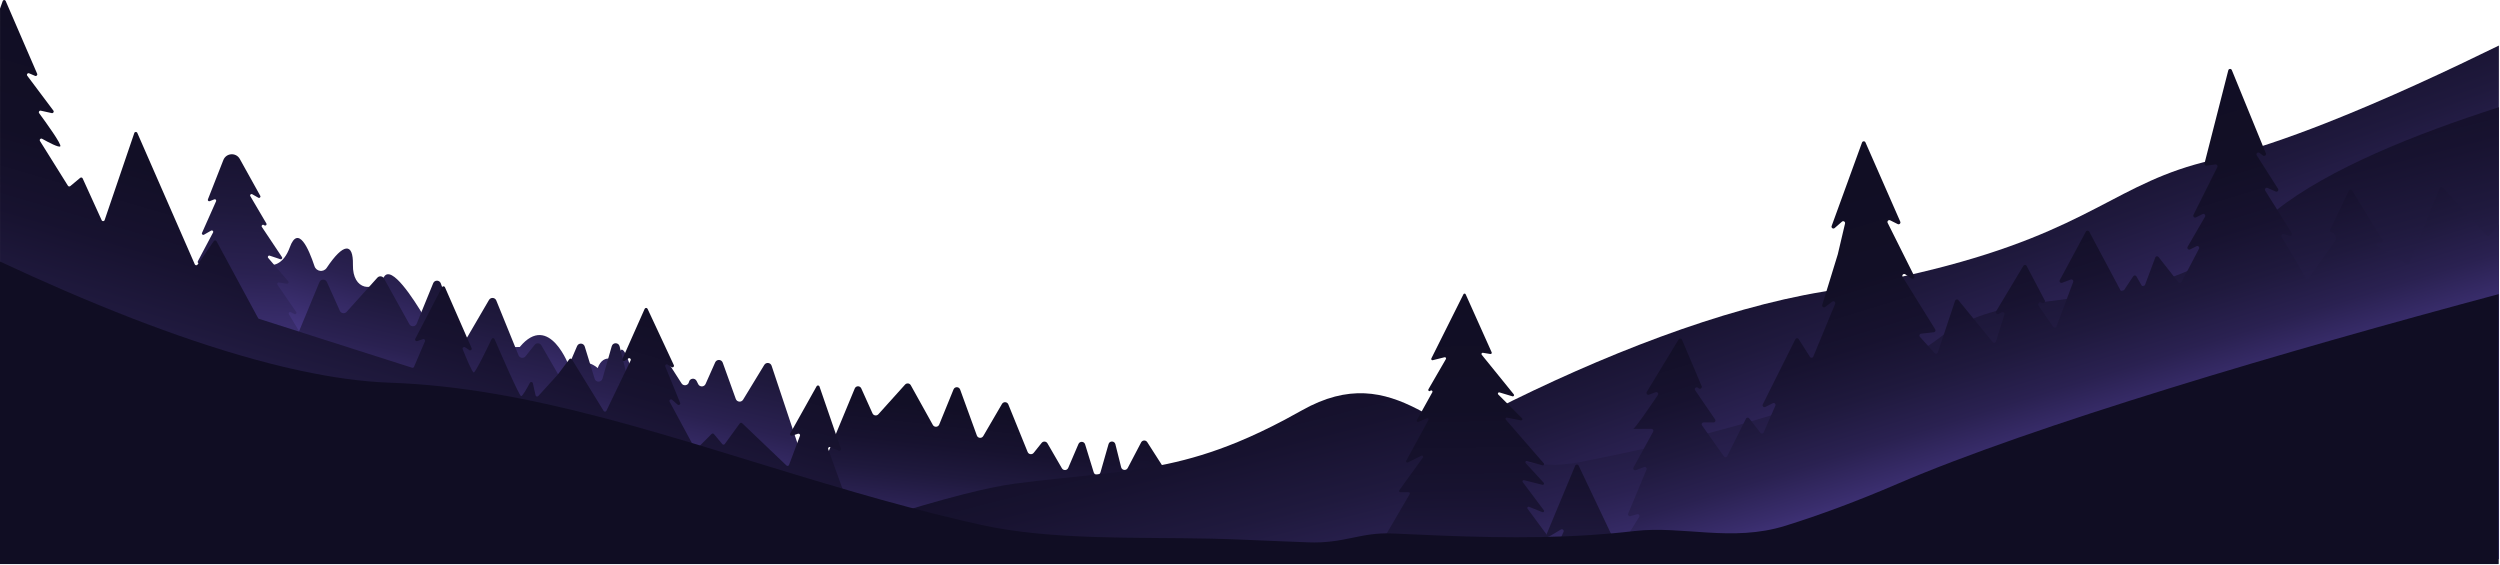
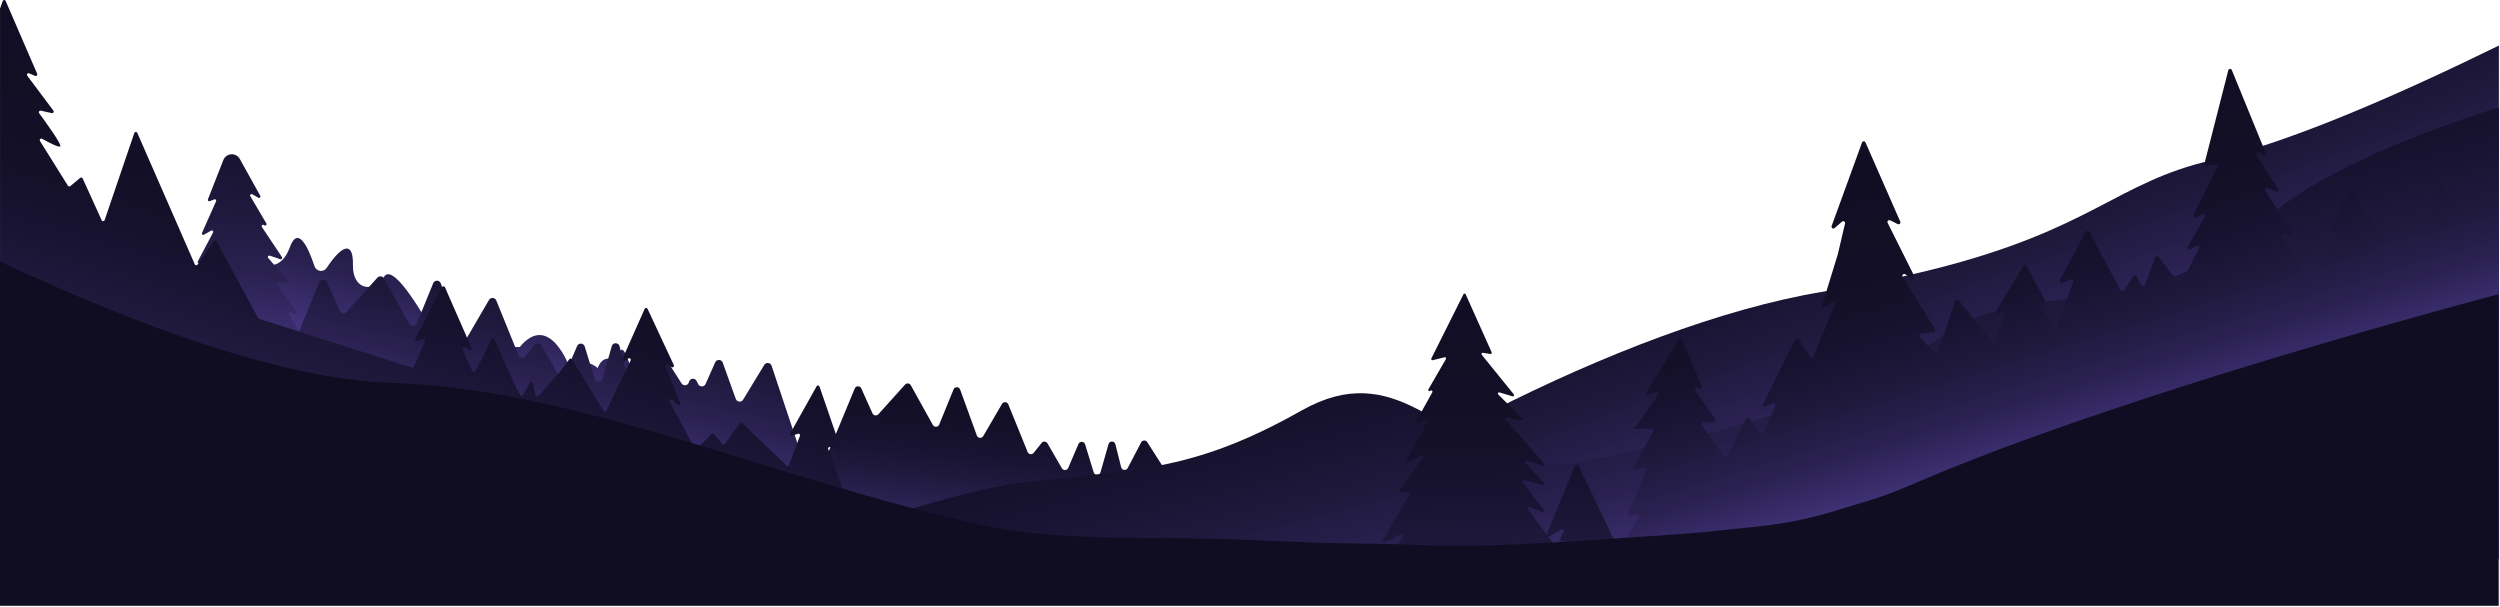
- <svg xmlns="http://www.w3.org/2000/svg" width="1921" height="434" viewBox="0 0 1921 434" fill="none">
+ <svg xmlns="http://www.w3.org/2000/svg" width="1921" height="466" viewBox="0 0 1921 466" fill="none">
  <path d="M485.631 285.728C481.241 270.528 476.561 260.458 474.751 277.818C474.751 277.818 463.911 270.038 459.251 282.858C459.251 282.858 450.231 273.598 437.681 282.278C437.681 282.278 422.211 239.078 399.371 266.648L384.391 266.758C384.391 266.758 378.111 231.168 369.641 248.588C361.171 266.008 357.711 267.308 353.801 256.928C350.631 248.508 345.641 236.628 338.111 245.098C334.811 248.818 328.861 248.298 326.331 244.028C317.321 228.818 300.851 203.688 295.191 212.568C287.241 225.048 270.781 223.338 271.191 203.418C271.541 186.098 263.741 186.788 251.031 205.818C248.591 209.468 243.051 208.718 241.671 204.558C237.211 191.138 229.081 172.418 222.671 190.058C213.351 215.708 189.861 201.618 185.671 177.898C181.481 154.168 177.511 160.408 159.101 193.438C140.691 226.468 114.781 283.668 114.781 283.668L464.281 346.618C483.551 332.878 492.201 308.478 485.631 285.748V285.728Z" fill="url(#paint0_linear_12571_615)" />
  <path d="M144.06 241.948C143.27 241.768 142.95 240.818 143.48 240.198C147.94 235.048 163.6 216.948 162.17 218.378C161.03 219.518 155.2 222.218 151.66 223.798C150.74 224.208 149.81 223.238 150.26 222.328L160.85 201.148C161.3 200.248 160.38 199.278 159.46 199.678L153.38 202.278C152.45 202.678 151.53 201.678 152 200.788L163.73 178.638C164.23 177.688 163.18 176.668 162.24 177.198L156.73 180.348C155.83 180.868 154.79 179.928 155.21 178.978L166.04 154.618C166.43 153.738 165.55 152.818 164.66 153.178L161.16 154.578C160.28 154.928 159.41 154.058 159.76 153.188L171.63 122.968C173.79 117.468 181.38 116.968 184.25 122.128L200 150.478C200.53 151.428 199.47 152.478 198.52 151.938L193.8 149.238C192.84 148.688 191.78 149.768 192.34 150.718L204.69 171.708C205.26 172.668 204.16 173.748 203.21 173.178L202.67 172.858C201.68 172.268 200.58 173.428 201.22 174.378L216.68 197.568C217.25 198.418 216.42 199.508 215.44 199.188L207.22 196.448C206.18 196.098 205.35 197.338 206.06 198.168L221.52 216.208C222.17 216.958 221.53 218.118 220.55 217.978L214.23 217.078C213.3 216.948 212.66 217.978 213.19 218.758L227.63 239.768C228.26 240.688 227.26 241.838 226.26 241.338L223.38 239.898C222.42 239.418 221.42 240.488 221.97 241.418L233.65 260.888C234.14 261.708 233.41 262.708 232.48 262.488L144.03 241.958L144.06 241.948Z" fill="url(#paint1_linear_12571_615)" />
  <path d="M220.163 277.788L245.453 216.798C246.503 214.268 250.073 214.208 251.193 216.708L261.143 238.828C262.073 240.888 264.813 241.318 266.323 239.638L289.973 213.368C291.413 211.768 293.993 212.068 295.033 213.938L314.553 249.078C315.833 251.378 319.193 251.168 320.183 248.738L332.863 217.618C333.943 214.968 337.723 215.038 338.703 217.728L353.503 258.438C354.413 260.928 357.813 261.238 359.143 258.948L375.743 230.488C377.053 228.248 380.363 228.478 381.343 230.888L398.453 273.008C399.353 275.218 402.303 275.648 403.793 273.788L410.843 264.978C412.213 263.258 414.893 263.458 415.993 265.368L428.773 287.448C430.063 289.678 433.343 289.478 434.353 287.108L443.433 265.928C444.583 263.248 448.443 263.458 449.303 266.238L456.933 291.038C457.853 294.018 462.073 293.968 462.933 290.978L470.063 266.018C470.943 262.938 475.333 263.008 476.103 266.118L481.203 286.528C481.903 289.318 485.673 289.768 487.013 287.218L498.903 264.518C500.013 262.388 503.013 262.258 504.313 264.288L523.703 294.588C525.223 296.958 528.853 296.278 529.403 293.518C529.983 290.598 533.933 290.068 535.273 292.728L536.503 295.188C537.683 297.548 541.083 297.478 542.163 295.058L549.543 278.448C550.693 275.868 554.393 276.008 555.343 278.658L565.383 306.548C566.273 309.018 569.633 309.358 571.003 307.118L587.263 280.408C588.643 278.128 592.063 278.518 592.903 281.048L633.803 403.748C634.553 405.988 632.643 408.218 630.313 407.818L206.993 336.458C205.153 336.148 203.993 334.308 204.503 332.518L220.043 278.138C220.073 278.018 220.113 277.908 220.163 277.798V277.788Z" fill="url(#paint2_linear_12571_615)" />
  <path d="M634.839 351.458L656.799 298.498C657.709 296.298 660.809 296.258 661.789 298.428L670.429 317.628C671.239 319.418 673.609 319.788 674.929 318.328L695.459 295.518C696.709 294.128 698.949 294.388 699.849 296.018L716.799 326.528C717.909 328.518 720.829 328.348 721.689 326.238L732.699 299.218C733.639 296.918 736.919 296.978 737.769 299.318L750.619 334.658C751.409 336.818 754.359 337.088 755.519 335.098L769.929 310.388C771.069 308.438 773.939 308.648 774.789 310.738L789.639 347.308C790.419 349.228 792.979 349.598 794.279 347.978L800.399 340.328C801.589 338.838 803.909 339.008 804.869 340.668L815.969 359.838C817.089 361.768 819.939 361.598 820.819 359.548L828.699 341.158C829.699 338.838 833.049 339.008 833.789 341.428L840.409 362.958C841.209 365.538 844.879 365.508 845.619 362.908L851.809 341.238C852.569 338.568 856.379 338.628 857.059 341.328L861.489 359.048C862.099 361.468 865.369 361.858 866.529 359.648L876.849 339.938C877.819 338.088 880.419 337.978 881.539 339.738L898.369 366.038C899.689 368.098 902.839 367.508 903.319 365.108C903.829 362.568 907.259 362.108 908.409 364.428L909.479 366.568C910.509 368.618 913.459 368.558 914.389 366.458L920.799 352.038C921.789 349.798 925.009 349.918 925.839 352.218L934.559 376.428C935.329 378.578 938.249 378.868 939.439 376.918L953.559 353.728C954.759 351.748 957.729 352.088 958.459 354.278C962.453 366.26 991.759 425.296 990 425H621.24C619.64 424.73 620.789 400.518 621.239 398.968L634.729 351.748C634.759 351.648 634.789 351.548 634.829 351.458H634.839Z" fill="url(#paint3_linear_12571_615)" />
  <path d="M0 425.238L0.02 6.598L2.13 0.688C2.59 -0.252 3.95 -0.222 4.36 0.738L4.72 1.598L6.61 5.938L11 16.078L18.96 34.508L28.56 56.678C29.01 57.708 27.96 58.728 26.95 58.298L22.42 56.348C21.26 55.848 20.2 57.208 20.96 58.218L41.03 84.988C41.71 85.898 40.88 87.158 39.77 86.908L31.33 85.038C30.22 84.788 29.41 86.048 30.07 86.958C35.03 93.708 47.66 111.118 46.32 112.458C45.21 113.568 37.4 109.458 32.37 106.648C31.26 106.018 30.05 107.278 30.73 108.368L52.19 142.708C52.59 143.338 53.45 143.468 54.01 143.008L61.62 136.658C62.25 136.148 63.19 136.358 63.52 137.108L78.13 169.228C78.58 170.238 80.05 170.168 80.4 169.108L103.2 102.218C103.56 101.158 105.04 101.088 105.5 102.118L149.68 203.108C150.06 203.988 151.27 204.098 151.81 203.318L152.52 202.278L164.3 185.248C164.83 184.508 165.95 184.568 166.39 185.368L198.31 244.408C198.46 244.688 198.71 244.888 199.01 244.988L229.66 254.768L230.07 254.898L234.82 256.418L235.43 256.618L316.63 282.548C317.23 282.748 317.87 282.448 318.14 281.868L326.55 262.238C326.96 261.258 326.04 260.248 325.03 260.588L320.58 262.078C319.52 262.428 318.59 261.338 319.09 260.358L321.13 256.418L337.12 225.588L339.68 220.638C339.68 220.638 339.71 220.588 339.73 220.568C340.23 219.728 341.5 219.788 341.9 220.698L342.71 222.568L357.54 256.408L358.81 259.358L362.37 267.468C362.85 268.598 361.58 269.668 360.55 268.988L357.37 266.858C356.36 266.198 355.09 267.208 355.53 268.328C357.98 274.448 362.81 286.198 364.04 286.198C365.4 286.198 374.52 267.348 377.77 260.518C378.22 259.558 379.57 259.588 380 260.548C384.14 270.158 399.01 304.398 400.44 304.398C401.58 304.398 405.11 298.058 407.18 294.158C407.71 293.148 409.2 293.368 409.45 294.468L411.52 303.738C411.74 304.718 412.96 305.048 413.62 304.298L428.55 287.898C428.55 287.898 428.6 287.828 428.62 287.798L428.84 287.518L437.45 276.048C437.88 275.468 438.67 275.398 439.19 275.828C439.31 275.908 439.39 276.008 439.47 276.138L463.83 315.708C464.34 316.538 465.55 316.488 465.98 315.608L480.81 284.808L484.57 276.978C485.12 275.848 483.83 274.748 482.78 275.418L480.12 277.208C479.72 277.468 479.29 277.468 478.93 277.308C478.37 277.048 478.02 276.378 478.32 275.688L478.45 275.388L481.35 268.898V268.878L486.89 256.388L495.36 237.338C495.79 236.378 497.15 236.358 497.59 237.318L506.49 256.378L507.27 258.048L517.76 280.538C518.29 281.668 517 282.768 515.97 282.078L515.57 281.818L513.02 280.118C512.01 279.458 510.74 280.478 511.2 281.608L517.17 296.218L522.6 309.488C523.1 310.698 521.62 311.738 520.65 310.878L516.45 307.188C515.41 306.298 513.9 307.488 514.55 308.698L530.27 337.868L532.37 341.758L533.73 344.288C534.11 345.018 535.09 345.168 535.68 344.568L546.8 333.448C547.3 332.948 548.14 332.988 548.6 333.528L550.69 336.048L553.67 339.618L555.01 341.228C555.52 341.838 556.48 341.808 556.95 341.158L557.84 339.918L563.65 331.938L568.43 325.368C568.88 324.758 569.74 324.688 570.27 325.198L573.91 328.658L575.23 329.928L577.35 331.948L596.74 350.448L597.15 350.848L604.32 357.678C604.95 358.288 606.01 358.058 606.31 357.228L612.66 340.268L614.68 334.908C614.93 334.258 614.6 333.618 614.07 333.368C613.81 333.218 613.47 333.188 613.14 333.298L610.62 334.138L608.67 334.788C607.61 335.148 606.67 334.008 607.21 333.038L609.11 329.648L617.68 314.338L627.48 296.828C627.61 296.568 627.83 296.398 628.06 296.298C628.67 296.038 629.47 296.298 629.71 297.028L630.09 298.158L633.8 308.928L634.96 312.288L635.84 314.838L646.13 344.778C646.48 345.788 645.45 346.718 644.48 346.298L638.04 343.538C637.05 343.128 636.04 344.088 636.4 345.098L650.25 383.588C650.3 383.718 650.38 383.868 650.48 383.988L655.86 390.098L670.65 406.848C671.23 407.506 684.694 425.081 681.5 425.238H0Z" fill="url(#paint4_linear_12571_615)" />
  <path d="M1787.18 94.59C1834.16 76.14 1882.49 53.44 1920.15 35V429.64H1190.15L1189.97 429.91L1189.8 429.64H962.977C964.487 428.44 966.007 427.24 967.567 426.02C970.237 423.93 972.987 421.83 975.847 419.69C980.607 416.09 985.597 412.43 990.777 408.71C995.157 405.59 999.667 402.42 1004.31 399.24C1007.71 396.9 1011.19 394.55 1014.74 392.17C1037.01 377.32 1061.89 361.98 1088.49 346.88C1091.59 345.12 1094.71 343.35 1097.86 341.6C1111.79 333.83 1126.14 326.14 1140.8 318.62C1142.19 317.91 1143.59 317.19 1144.98 316.48C1145.53 316.21 1146.07 315.92 1146.62 315.65C1230.24 273.27 1322.84 236.96 1401.07 224.09C1407.31 223.07 1413.38 222.02 1419.25 220.98C1427.28 219.54 1434.97 218.08 1442.35 216.61C1457.64 213.53 1471.62 210.4 1484.46 207.18C1484.49 207.17 1484.51 207.17 1484.54 207.16C1484.56 207.16 1484.59 207.15 1484.61 207.15C1484.63 207.15 1484.66 207.14 1484.68 207.14C1608.11 176.27 1625.81 140.07 1699.59 123.11C1701.48 122.67 1703.39 122.22 1705.33 121.73H1705.35C1730.29 115.56 1758.49 105.87 1787.19 94.59H1787.18Z" fill="url(#paint5_linear_12571_615)" />
  <path d="M1920.15 82.36V429.54H1190.6L1190.42 429.92L1190.25 429.54H583C633.73 411.78 685.21 394.79 725.72 383.67H725.74C735.72 380.92 745.03 378.56 753.48 376.6H753.5C756.14 375.99 758.69 375.43 761.16 374.91C768.14 373.44 774.4 372.33 779.87 371.62C803.97 368.51 824.7 366.59 843.84 364.47C881.2 360.37 912.54 355.52 951.04 339.65C962.36 334.98 974.29 329.37 987.19 322.54C991.45 320.29 995.82 317.89 1000.3 315.36C1036.48 294.91 1063.38 301.13 1089 314.27C1090.36 314.97 1091.72 315.68 1093.08 316.42C1118.04 329.92 1142.17 349.02 1172.98 355.18C1176.21 355.84 1179.51 356.34 1182.91 356.67H1182.96C1184.4 356.82 1185.86 356.93 1187.35 357.02C1195.72 357.5 1204.59 356.95 1214.1 355.08C1229.53 352.05 1245.74 348.71 1262.33 345.02C1278.29 341.46 1294.62 337.57 1310.94 333.34C1319.66 331.07 1328.39 328.71 1337.06 326.24C1337.72 326.06 1338.37 325.86 1339.03 325.68H1339.05C1340.91 325.15 1342.76 324.6 1344.62 324.06H1344.64C1349.88 322.52 1355.1 320.95 1360.29 319.33C1406.18 305.03 1449.13 287.59 1480.72 266.38C1484.27 264 1487.66 261.58 1490.9 259.12C1491.63 258.57 1492.36 258.03 1493.09 257.51C1500.15 252.4 1507.61 248.38 1515.43 245.12C1521.38 242.65 1527.53 240.64 1533.86 238.93C1545.63 235.77 1558.01 233.72 1570.84 231.96C1576.46 231.18 1582.14 230.47 1587.93 229.74C1601.22 228.05 1614.91 226.3 1628.85 223.65C1629.94 223.43 1631.04 223.22 1632.15 223C1636.48 222.12 1640.83 221.16 1645.21 220.07C1646.12 219.84 1647.03 219.61 1647.94 219.38C1655.12 217.53 1662.34 215.33 1669.59 212.68C1673.3 211.32 1677.02 209.85 1680.74 208.26H1680.76C1700.38 199.8 1720.11 187.69 1739.51 169.75C1742.54 166.95 1745.79 164.19 1749.24 161.46C1788.95 129.99 1855.23 103.16 1920.17 82.38L1920.15 82.36Z" fill="url(#paint6_linear_12571_615)" />
  <path d="M1229.18 391.8L1240.71 416.08H1198.08L1201.04 409.54L1201.42 408.71C1202 407.42 1200.58 406.15 1199.37 406.87L1197.53 407.98L1194.9 409.55L1190.55 412.16C1189.36 412.87 1187.95 411.65 1188.48 410.36L1194.98 394.74L1195.61 393.23L1210.37 357.83C1210.85 356.67 1212.47 356.64 1213 357.76L1229.17 391.78L1229.18 391.8Z" fill="url(#paint7_linear_12571_615)" />
  <path d="M1912.93 181.02L1920.15 172.43V427.4L1893.67 428.84H1239.8L1256.91 401.47L1259.54 397.27C1260.24 396.16 1259.19 394.75 1257.92 395.12L1252.82 396.58C1251.66 396.91 1250.64 395.75 1251.1 394.64L1265.22 360.77C1265.7 359.59 1264.56 358.42 1263.37 358.87L1256.92 361.29C1255.66 361.77 1254.5 360.41 1255.15 359.25L1263.36 344.32L1270.29 331.69C1270.82 330.73 1270.12 329.56 1269.03 329.56H1254.91C1256.2 329.56 1268.51 311.51 1273.91 303.51C1274.7 302.34 1273.53 300.86 1272.21 301.36L1267.1 303.26C1265.81 303.76 1264.65 302.33 1265.36 301.17L1289.87 260.81C1290.47 259.8 1291.97 259.92 1292.42 260.99L1307.55 296.7C1308.11 298.04 1306.56 299.3 1305.38 298.44L1304.59 297.88C1303.28 296.95 1301.64 298.54 1302.55 299.88L1317.92 322.32C1318.57 323.28 1317.89 324.59 1316.73 324.59H1309C1307.84 324.59 1307.15 325.91 1307.83 326.87L1311.9 332.63L1324.69 350.75C1325.32 351.64 1326.68 351.54 1327.16 350.57L1339.95 324.97H1339.97L1341.61 321.68C1342.09 320.72 1343.4 320.6 1344.04 321.43L1345.53 323.35H1345.55L1352.73 332.6C1353.41 333.46 1354.75 333.3 1355.2 332.3L1361.17 318.61L1364.2 311.69C1364.75 310.45 1363.44 309.21 1362.23 309.82L1356.44 312.72C1355.2 313.33 1353.89 312.02 1354.5 310.78L1379.55 260.67C1380.05 259.66 1381.45 259.59 1382.07 260.54L1390.79 274.24C1391.42 275.23 1392.89 275.1 1393.34 274.02L1410.12 233.46C1410.68 232.1 1409.09 230.88 1407.92 231.76L1402.46 235.86C1401.33 236.7 1399.8 235.61 1400.21 234.29L1412.12 195.55C1412.12 195.55 1412.14 195.48 1412.15 195.45L1417.73 171.75C1418.04 170.38 1416.42 169.4 1415.36 170.33L1409.73 175.24C1408.62 176.23 1406.92 175.07 1407.43 173.67L1420.34 138.21L1421.17 135.91L1430.77 109.53C1431.22 108.31 1432.92 108.24 1433.43 109.43L1442.58 130.26L1443.39 132.11L1460.17 170.32C1460.72 171.56 1459.41 172.8 1458.2 172.19L1452.41 169.29C1451.17 168.68 1449.86 169.99 1450.47 171.23L1470.92 212.14C1471.58 213.46 1470.06 214.8 1468.83 213.99L1464 210.76C1462.71 209.9 1461.15 211.41 1461.96 212.73L1487.03 253.12C1487.59 254.01 1487.01 255.19 1485.97 255.3L1476.14 256.39C1474.97 256.52 1474.44 257.93 1475.23 258.79L1481.39 265.62L1486.59 271.41C1487.33 272.22 1488.68 271.94 1489.02 270.9L1493.74 256.75L1502.31 231.05C1502.67 229.97 1504.08 229.71 1504.79 230.6L1516.04 244.35L1531.21 262.9C1531.94 263.78 1533.38 263.51 1533.71 262.4L1540.18 241.73C1540.56 240.51 1539.29 239.43 1538.16 240.01L1535.69 241.23C1534.4 241.88 1533.06 240.44 1533.8 239.19L1534.43 238.15L1554.75 204.28C1555.33 203.32 1556.75 203.35 1557.27 204.35L1571.22 230.84C1571.29 230.96 1571.32 231.07 1571.35 231.19C1571.58 232.17 1570.7 233.13 1569.65 232.93L1567.86 232.57C1566.59 232.32 1565.64 233.75 1566.39 234.82L1577.68 251.12C1578.34 252.08 1579.81 251.9 1580.23 250.81L1588.42 228.98L1593.04 216.65C1593.47 215.49 1592.33 214.35 1591.17 214.78L1584.52 217.28C1583.26 217.76 1582.1 216.42 1582.73 215.24L1602.8 177.97C1603.35 176.96 1604.8 176.96 1605.35 177.99L1629.28 222.89L1629.41 223.12C1629.92 224.08 1631.28 224.16 1631.89 223.25L1632.57 222.24L1639.19 212.29C1639.79 211.4 1641.11 211.45 1641.64 212.39L1645.58 219.27L1645.61 219.3C1646.21 220.33 1647.74 220.18 1648.17 219.05L1648.34 218.6L1656.13 197.85C1656.51 196.81 1657.92 196.58 1658.61 197.47L1669.95 211.9L1673.86 216.86C1674.51 217.69 1675.78 217.57 1676.28 216.65L1681.1 207.48H1681.12L1689.71 191.15C1690.36 189.91 1689.03 188.55 1687.79 189.18L1682.86 191.65C1681.59 192.3 1680.25 190.87 1680.97 189.63L1694.34 166.53C1695.07 165.29 1693.73 163.87 1692.45 164.51L1687.39 167.04C1686.15 167.65 1684.84 166.34 1685.45 165.1L1703.8 128.41C1704.31 127.37 1703.45 126.18 1702.29 126.34L1695.57 127.3C1694.56 127.43 1693.72 126.51 1693.96 125.51L1712.21 54.06C1712.54 52.7 1714.41 52.59 1714.94 53.86L1741.09 117.8C1741.65 119.16 1740.06 120.38 1738.89 119.49L1736.18 117.45C1734.89 116.49 1733.23 118.03 1734.09 119.39L1750.44 145.07C1751.2 146.28 1749.94 147.75 1748.64 147.17L1742.43 144.41C1741.12 143.83 1739.85 145.29 1740.61 146.5L1749.48 160.68L1760.95 179.03C1761.65 180.14 1760.6 181.55 1759.33 181.18L1754.83 179.89C1753.59 179.53 1752.53 180.9 1753.19 182.01L1771.79 213.47C1772.3 214.35 1773.54 214.43 1774.17 213.62L1794.23 185.22C1795.72 183.12 1794.97 180.19 1792.66 179.05C1791.22 178.34 1789.93 177.83 1790.39 176.83L1804.82 146.55C1805.32 145.51 1806.76 145.44 1807.35 146.42L1830.83 184.56C1831.46 185.6 1830.6 186.91 1829.39 186.74L1827.78 186.51C1826.22 186.28 1825.48 188.35 1826.82 189.17L1849.18 202.82C1849.94 203.28 1850.93 202.97 1851.28 202.14L1874.6 144.6C1875 143.62 1876.29 143.39 1877 144.17L1910.76 180.99C1911.34 181.64 1912.37 181.6 1912.93 180.94V181.02Z" fill="url(#paint8_linear_12571_615)" />
  <path d="M1196.6 424.77L1192.63 423L1189.12 421.44L1187.23 420.6C1186.44 420.25 1185.62 421.05 1185.97 421.84L1186.48 423.01L1189.31 429.53H1068.81L1077.83 412.1C1078.24 411.31 1077.42 410.43 1076.59 410.81L1063.6 416.7C1062.76 417.08 1061.93 416.15 1062.39 415.36L1068.99 404.04L1083.22 379.65C1083.58 379.02 1083.12 378.23 1082.39 378.23H1075.97C1075.19 378.23 1074.75 377.35 1075.21 376.72L1093.36 351.58C1093.94 350.77 1093.06 349.73 1092.17 350.17L1081.79 355.35C1080.96 355.76 1080.09 354.87 1080.53 354.04L1097.62 322.71C1098.05 321.92 1097.24 321.02 1096.4 321.37L1089.9 324.17C1089.07 324.52 1088.26 323.62 1088.71 322.83L1092.28 316.39L1097.56 306.89L1100.6 301.41C1101.13 300.43 1099.87 299.49 1099.09 300.27C1098.89 300.47 1098.64 300.57 1098.43 300.57C1097.77 300.57 1097.19 299.84 1097.6 299.13L1111.04 275.9C1111.45 275.19 1110.81 274.31 1109.98 274.51L1100.93 276.78C1100.15 276.98 1099.49 276.15 1099.85 275.42L1124.51 226.11C1124.86 225.4 1125.9 225.41 1126.23 226.16L1146.19 270.69C1146.19 270.69 1146.21 270.74 1146.21 270.76C1146.47 271.44 1145.91 272.15 1145.17 272.02L1144.57 271.92L1139.46 271.08C1138.6 270.93 1138.02 271.94 1138.57 272.62L1140.41 274.9L1163.2 303.02C1163.78 303.75 1163.08 304.81 1162.19 304.54L1152.19 301.53C1151.25 301.25 1150.55 302.42 1151.25 303.12L1169.54 321.41C1170.2 322.07 1169.61 323.2 1168.68 323.02L1157.94 320.87C1157.05 320.69 1156.45 321.75 1157.03 322.43L1186.25 356.02C1186.51 356.33 1186.53 356.7 1186.42 357.01C1186.24 357.41 1185.79 357.71 1185.28 357.56L1182.04 356.67H1181.99L1173.29 354.29C1172.63 354.11 1172.1 354.62 1172.08 355.18C1172.06 355.41 1172.15 355.66 1172.33 355.86L1186.18 370.95C1186.81 371.65 1186.16 372.74 1185.25 372.52L1171.05 368.96C1170.17 368.74 1169.53 369.74 1170.06 370.45L1186.28 392.08C1186.86 392.86 1186.06 393.88 1185.17 393.54L1174.88 389.42C1173.99 389.07 1173.19 390.1 1173.75 390.88L1185.48 406.75L1186.57 408.22L1197.76 423.35C1198.34 424.13 1197.5 425.19 1196.6 424.79V424.77Z" fill="url(#paint9_linear_12571_615)" />
-   <path d="M1920.01 433.45H0V200.97C32.83 216.33 67.01 231.22 101.1 244.43C133.39 256.96 165.59 267.96 196.52 276.42C203.05 278.21 209.51 279.88 215.9 281.42C217.94 281.92 219.99 282.4 222.01 282.86C246.3 288.49 269.52 292.26 291.06 293.63C294.03 293.83 296.94 293.98 299.84 294.08C352.74 295.88 405.75 306.08 459.6 320.03C460.61 320.29 461.64 320.56 462.65 320.82H462.73C462.73 320.82 462.76 320.84 462.78 320.84C477.04 324.58 491.32 328.57 505.7 332.74C519.96 336.86 534.28 341.16 548.69 345.55C559.77 348.91 570.92 352.33 582.1 355.78C585 356.66 587.91 357.55 590.81 358.43C597.88 360.61 604.97 362.78 612.1 364.93C617.07 366.45 622.04 367.94 627.03 369.43C636.82 372.38 646.68 375.29 656.57 378.15C683.66 385.98 711.12 393.39 739.04 399.94C739.06 399.96 739.07 399.96 739.09 399.96C744.01 401.12 748.93 402.23 753.88 403.32H753.9C807.72 415.25 873.18 412.65 931 413.9C948.48 414.28 968.62 415.33 984.7 415.93C988.51 416.06 992.27 416.21 996 416.36C999.02 416.48 1002 416.61 1004.98 416.72C1032.83 417.89 1045.43 408.77 1070 409.92C1120.56 412.324 1171.36 414.441 1221.93 411.13C1233.29 410.39 1244.64 409.38 1256.06 408.04C1293 403.72 1330.67 416.86 1371.96 403.97C1398.78 395.61 1427.14 385.07 1457.82 371.87C1562.47 326.83 1756.26 269.79 1920.01 226V433.45Z" fill="#100D23" />
+   <path d="M1920.01 465.5H0V200.97C32.83 216.33 67.01 231.22 101.1 244.43C133.39 256.96 165.59 267.96 196.52 276.42C203.05 278.21 209.51 279.88 215.9 281.42C217.94 281.92 219.99 282.4 222.01 282.86C246.3 288.49 269.52 292.26 291.06 293.63C294.03 293.83 296.94 293.98 299.84 294.08C352.74 295.88 405.75 306.08 459.6 320.03C460.61 320.29 461.64 320.56 462.65 320.82H462.73C462.73 320.82 462.76 320.84 462.78 320.84C477.04 324.58 491.32 328.57 505.7 332.74C519.96 336.86 534.28 341.16 548.69 345.55C559.77 348.91 570.92 352.33 582.1 355.78C585 356.66 587.91 357.55 590.81 358.43C597.88 360.61 604.97 362.78 612.1 364.93C617.07 366.45 622.04 367.94 627.03 369.43C636.82 372.38 646.68 375.29 656.57 378.15C683.66 385.98 711.12 393.39 739.04 399.94C739.06 399.96 739.07 399.96 739.09 399.96C744.01 401.12 748.93 402.23 753.88 403.32H753.9C807.72 415.25 873.18 412.65 931 413.9C948.48 414.28 968.62 415.33 984.7 415.93C988.51 416.06 992.27 416.21 996 416.36C999.02 416.48 1002 416.61 1004.98 416.72C1032.83 417.89 1060.87 417.45 1085.44 418.6C1136 421.004 1188.43 417.211 1239 413.9C1250.36 413.16 1301.58 409.84 1313 408.5C1349.94 404.18 1372.21 404.39 1413.5 391.5C1440.32 383.14 1443.82 383.2 1474.5 370C1579.15 324.96 1756.26 269.79 1920.01 226V465.5Z" fill="#100D23" />
  <defs>
    <linearGradient id="paint0_linear_12571_615" x1="299.071" y1="304.228" x2="372.941" y2="34.518" gradientUnits="userSpaceOnUse">
      <stop stop-color="#5B47A8" />
      <stop offset="0.07" stop-color="#4B3B8C" />
      <stop offset="0.18" stop-color="#392D6C" />
      <stop offset="0.29" stop-color="#2A2151" />
      <stop offset="0.42" stop-color="#1F193D" />
      <stop offset="0.56" stop-color="#17122F" />
      <stop offset="0.73" stop-color="#120F26" />
      <stop offset="1" stop-color="#110E24" />
    </linearGradient>
    <linearGradient id="paint1_linear_12571_615" x1="184.43" y1="313.878" x2="207.88" y2="-44.952" gradientUnits="userSpaceOnUse">
      <stop stop-color="#5B47A8" />
      <stop offset="0.07" stop-color="#4B3B8C" />
      <stop offset="0.18" stop-color="#392D6C" />
      <stop offset="0.29" stop-color="#2A2151" />
      <stop offset="0.42" stop-color="#1F193D" />
      <stop offset="0.56" stop-color="#17122F" />
      <stop offset="0.73" stop-color="#120F26" />
      <stop offset="1" stop-color="#110E24" />
    </linearGradient>
    <linearGradient id="paint2_linear_12571_615" x1="417.323" y1="377.398" x2="478.293" y2="103.778" gradientUnits="userSpaceOnUse">
      <stop stop-color="#5B47A8" />
      <stop offset="0.07" stop-color="#4B3B8C" />
      <stop offset="0.18" stop-color="#392D6C" />
      <stop offset="0.29" stop-color="#2A2151" />
      <stop offset="0.42" stop-color="#1F193D" />
      <stop offset="0.56" stop-color="#17122F" />
      <stop offset="0.73" stop-color="#120F26" />
      <stop offset="1" stop-color="#110E24" />
    </linearGradient>
    <linearGradient id="paint3_linear_12571_615" x1="805.87" y1="446.618" x2="824.63" y2="277.758" gradientUnits="userSpaceOnUse">
      <stop stop-color="#5B47A8" />
      <stop offset="0.07" stop-color="#4B3B8C" />
      <stop offset="0.18" stop-color="#392D6C" />
      <stop offset="0.29" stop-color="#2A2151" />
      <stop offset="0.42" stop-color="#1F193D" />
      <stop offset="0.56" stop-color="#17122F" />
      <stop offset="0.73" stop-color="#120F26" />
      <stop offset="1" stop-color="#110E24" />
    </linearGradient>
    <linearGradient id="paint4_linear_12571_615" x1="267.26" y1="446.108" x2="368.11" y2="102.528" gradientUnits="userSpaceOnUse">
      <stop stop-color="#5B47A8" />
      <stop offset="0.07" stop-color="#4B3B8C" />
      <stop offset="0.18" stop-color="#392D6C" />
      <stop offset="0.29" stop-color="#2A2151" />
      <stop offset="0.42" stop-color="#1F193D" />
      <stop offset="0.56" stop-color="#17122F" />
      <stop offset="0.73" stop-color="#120F26" />
      <stop offset="1" stop-color="#110E24" />
    </linearGradient>
    <linearGradient id="paint5_linear_12571_615" x1="1492.5" y1="375.06" x2="1373.53" y2="41.62" gradientUnits="userSpaceOnUse">
      <stop stop-color="#5B47A8" />
      <stop offset="0.07" stop-color="#4B3B8C" />
      <stop offset="0.18" stop-color="#392D6C" />
      <stop offset="0.29" stop-color="#2A2151" />
      <stop offset="0.42" stop-color="#1F193D" />
      <stop offset="0.56" stop-color="#17122F" />
      <stop offset="0.73" stop-color="#120F26" />
      <stop offset="1" stop-color="#110E24" />
    </linearGradient>
    <linearGradient id="paint6_linear_12571_615" x1="1307.16" y1="473.53" x2="1214.81" y2="111.99" gradientUnits="userSpaceOnUse">
      <stop stop-color="#5B47A8" />
      <stop offset="0.07" stop-color="#4B3B8C" />
      <stop offset="0.18" stop-color="#392D6C" />
      <stop offset="0.29" stop-color="#2A2151" />
      <stop offset="0.42" stop-color="#1F193D" />
      <stop offset="0.56" stop-color="#17122F" />
      <stop offset="0.73" stop-color="#120F26" />
      <stop offset="1" stop-color="#110E24" />
    </linearGradient>
    <linearGradient id="paint7_linear_12571_615" x1="1217.15" y1="570.98" x2="1211.29" y2="216.83" gradientUnits="userSpaceOnUse">
      <stop stop-color="#5B47A8" />
      <stop offset="0.07" stop-color="#4B3B8C" />
      <stop offset="0.18" stop-color="#392D6C" />
      <stop offset="0.29" stop-color="#2A2151" />
      <stop offset="0.42" stop-color="#1F193D" />
      <stop offset="0.56" stop-color="#17122F" />
      <stop offset="0.73" stop-color="#120F26" />
      <stop offset="1" stop-color="#110E24" />
    </linearGradient>
    <linearGradient id="paint8_linear_12571_615" x1="1603.72" y1="377.89" x2="1520.07" y2="105.83" gradientUnits="userSpaceOnUse">
      <stop stop-color="#5B47A8" />
      <stop offset="0.07" stop-color="#4B3B8C" />
      <stop offset="0.18" stop-color="#392D6C" />
      <stop offset="0.29" stop-color="#2A2151" />
      <stop offset="0.42" stop-color="#1F193D" />
      <stop offset="0.56" stop-color="#17122F" />
      <stop offset="0.73" stop-color="#120F26" />
      <stop offset="1" stop-color="#110E24" />
    </linearGradient>
    <linearGradient id="paint9_linear_12571_615" x1="1132.63" y1="572.37" x2="1126.77" y2="218.23" gradientUnits="userSpaceOnUse">
      <stop stop-color="#5B47A8" />
      <stop offset="0.07" stop-color="#4B3B8C" />
      <stop offset="0.18" stop-color="#392D6C" />
      <stop offset="0.29" stop-color="#2A2151" />
      <stop offset="0.42" stop-color="#1F193D" />
      <stop offset="0.56" stop-color="#17122F" />
      <stop offset="0.73" stop-color="#120F26" />
      <stop offset="1" stop-color="#110E24" />
    </linearGradient>
  </defs>
</svg>
